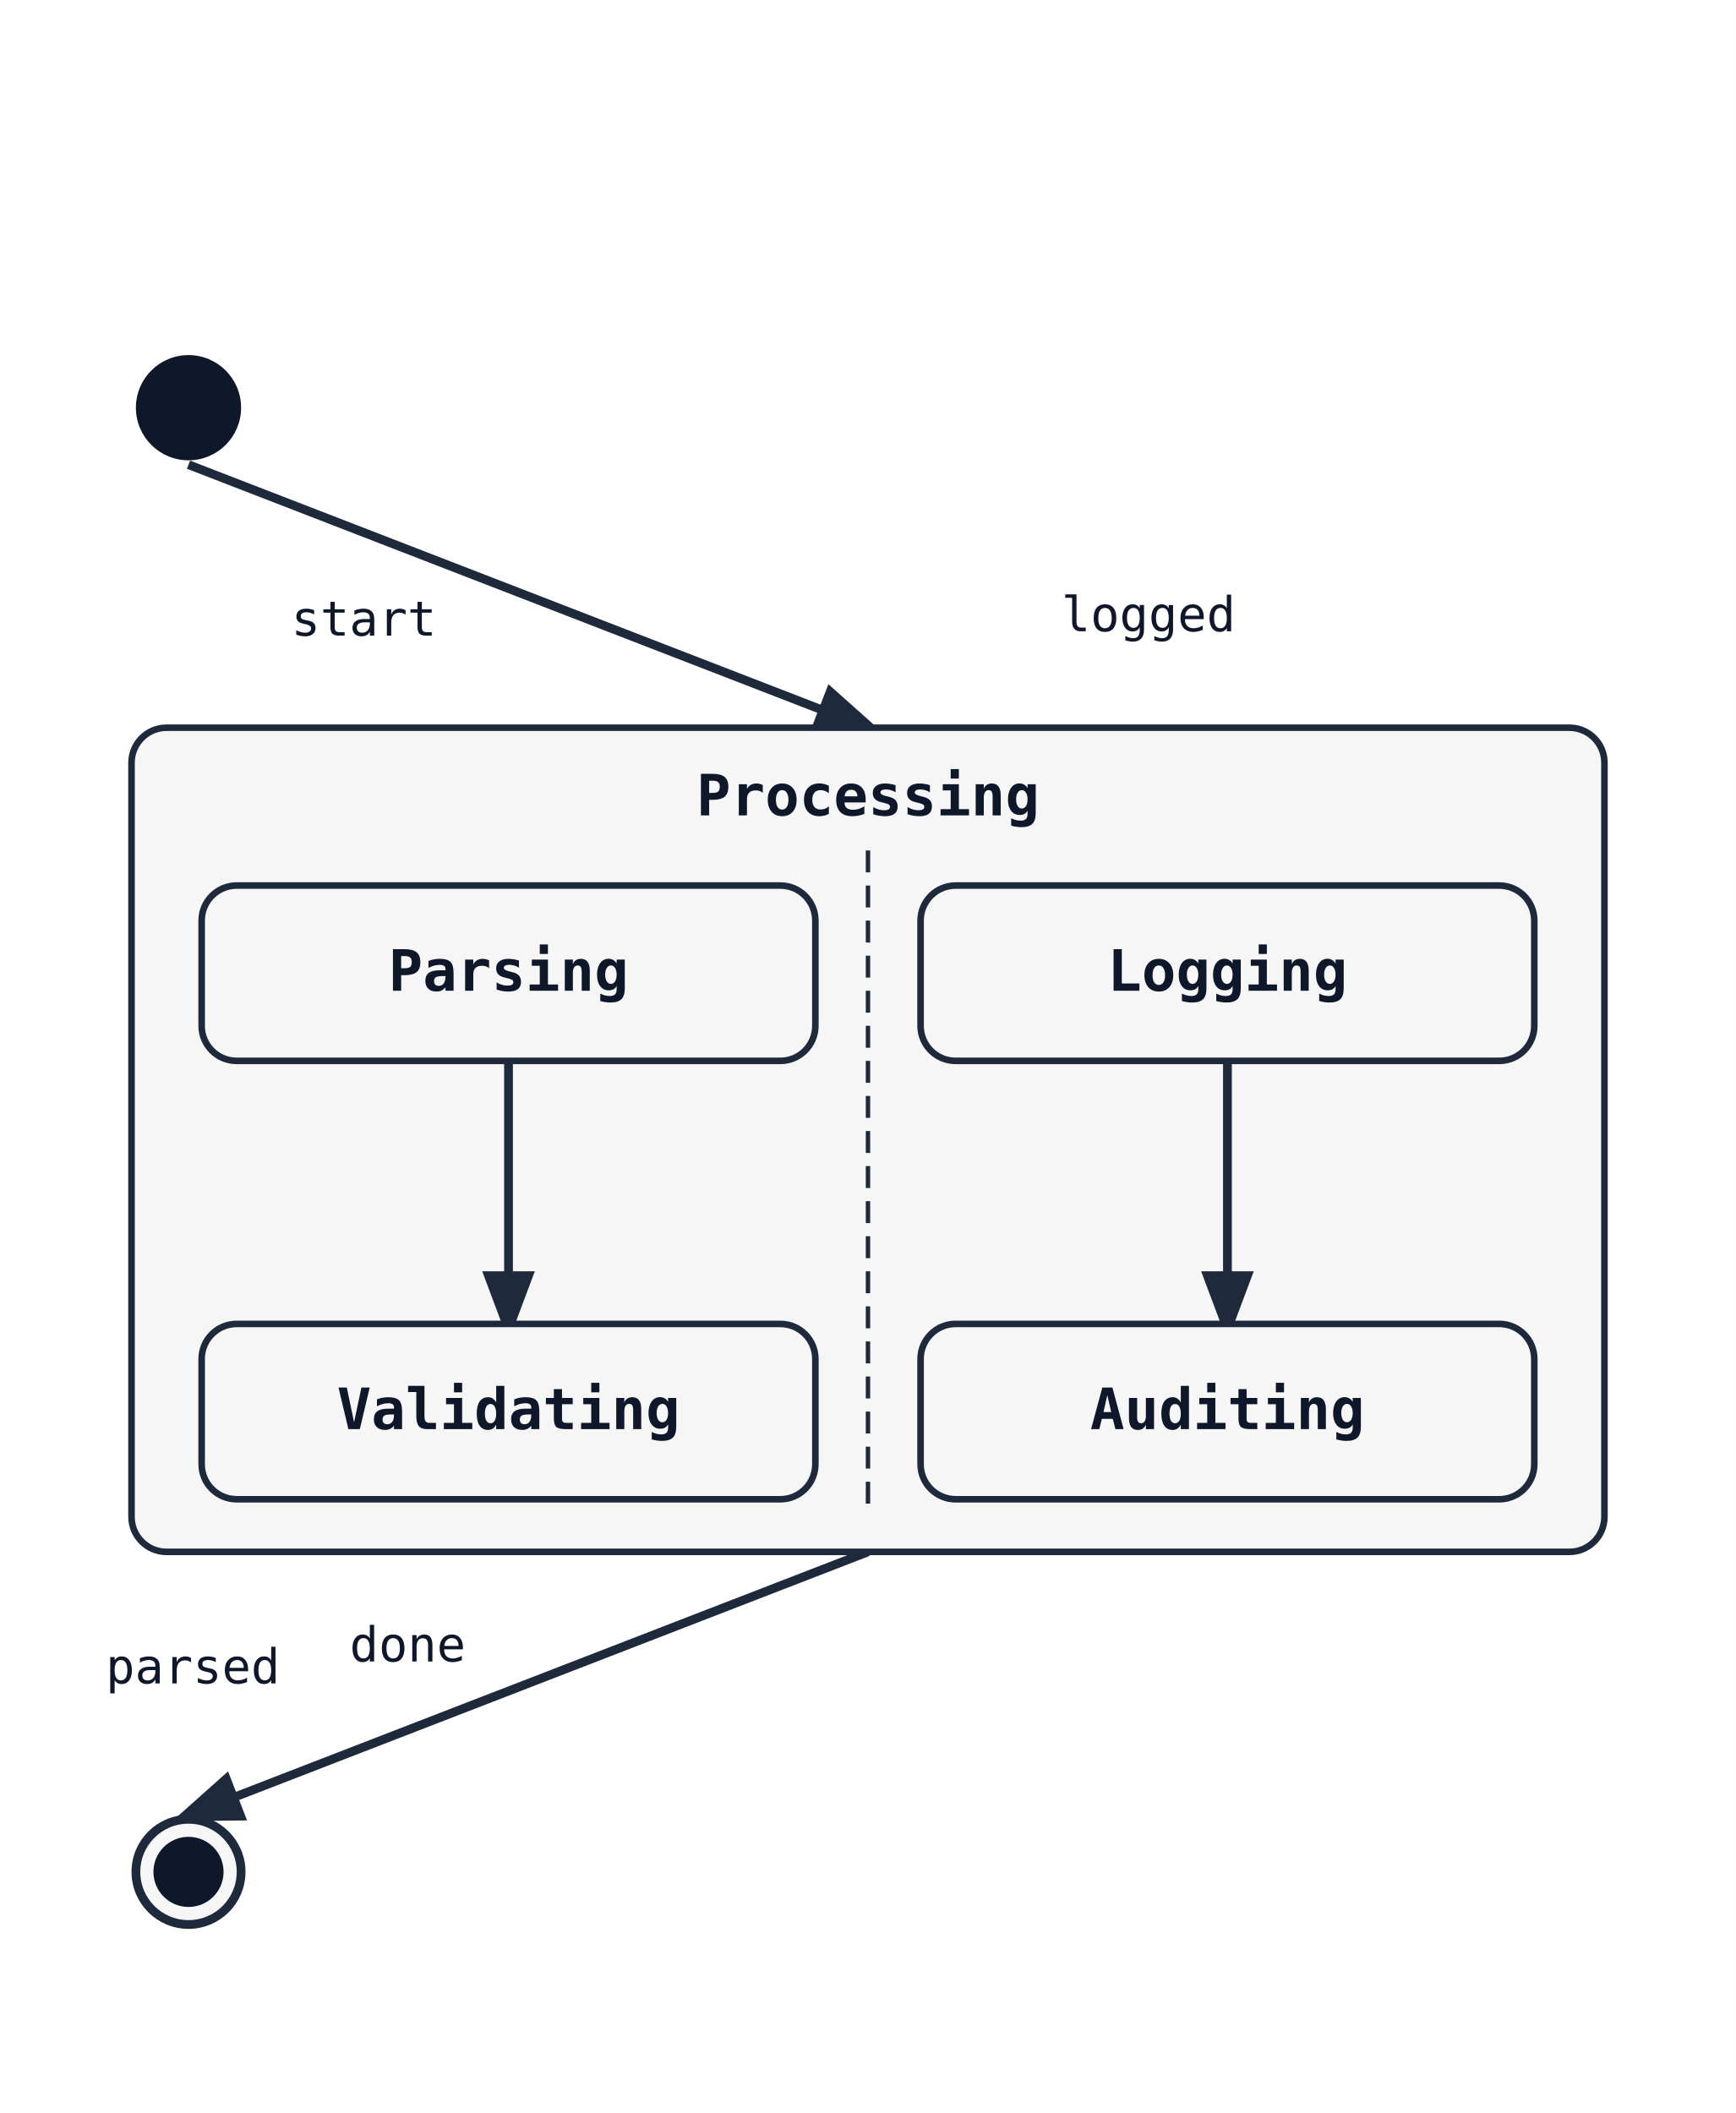
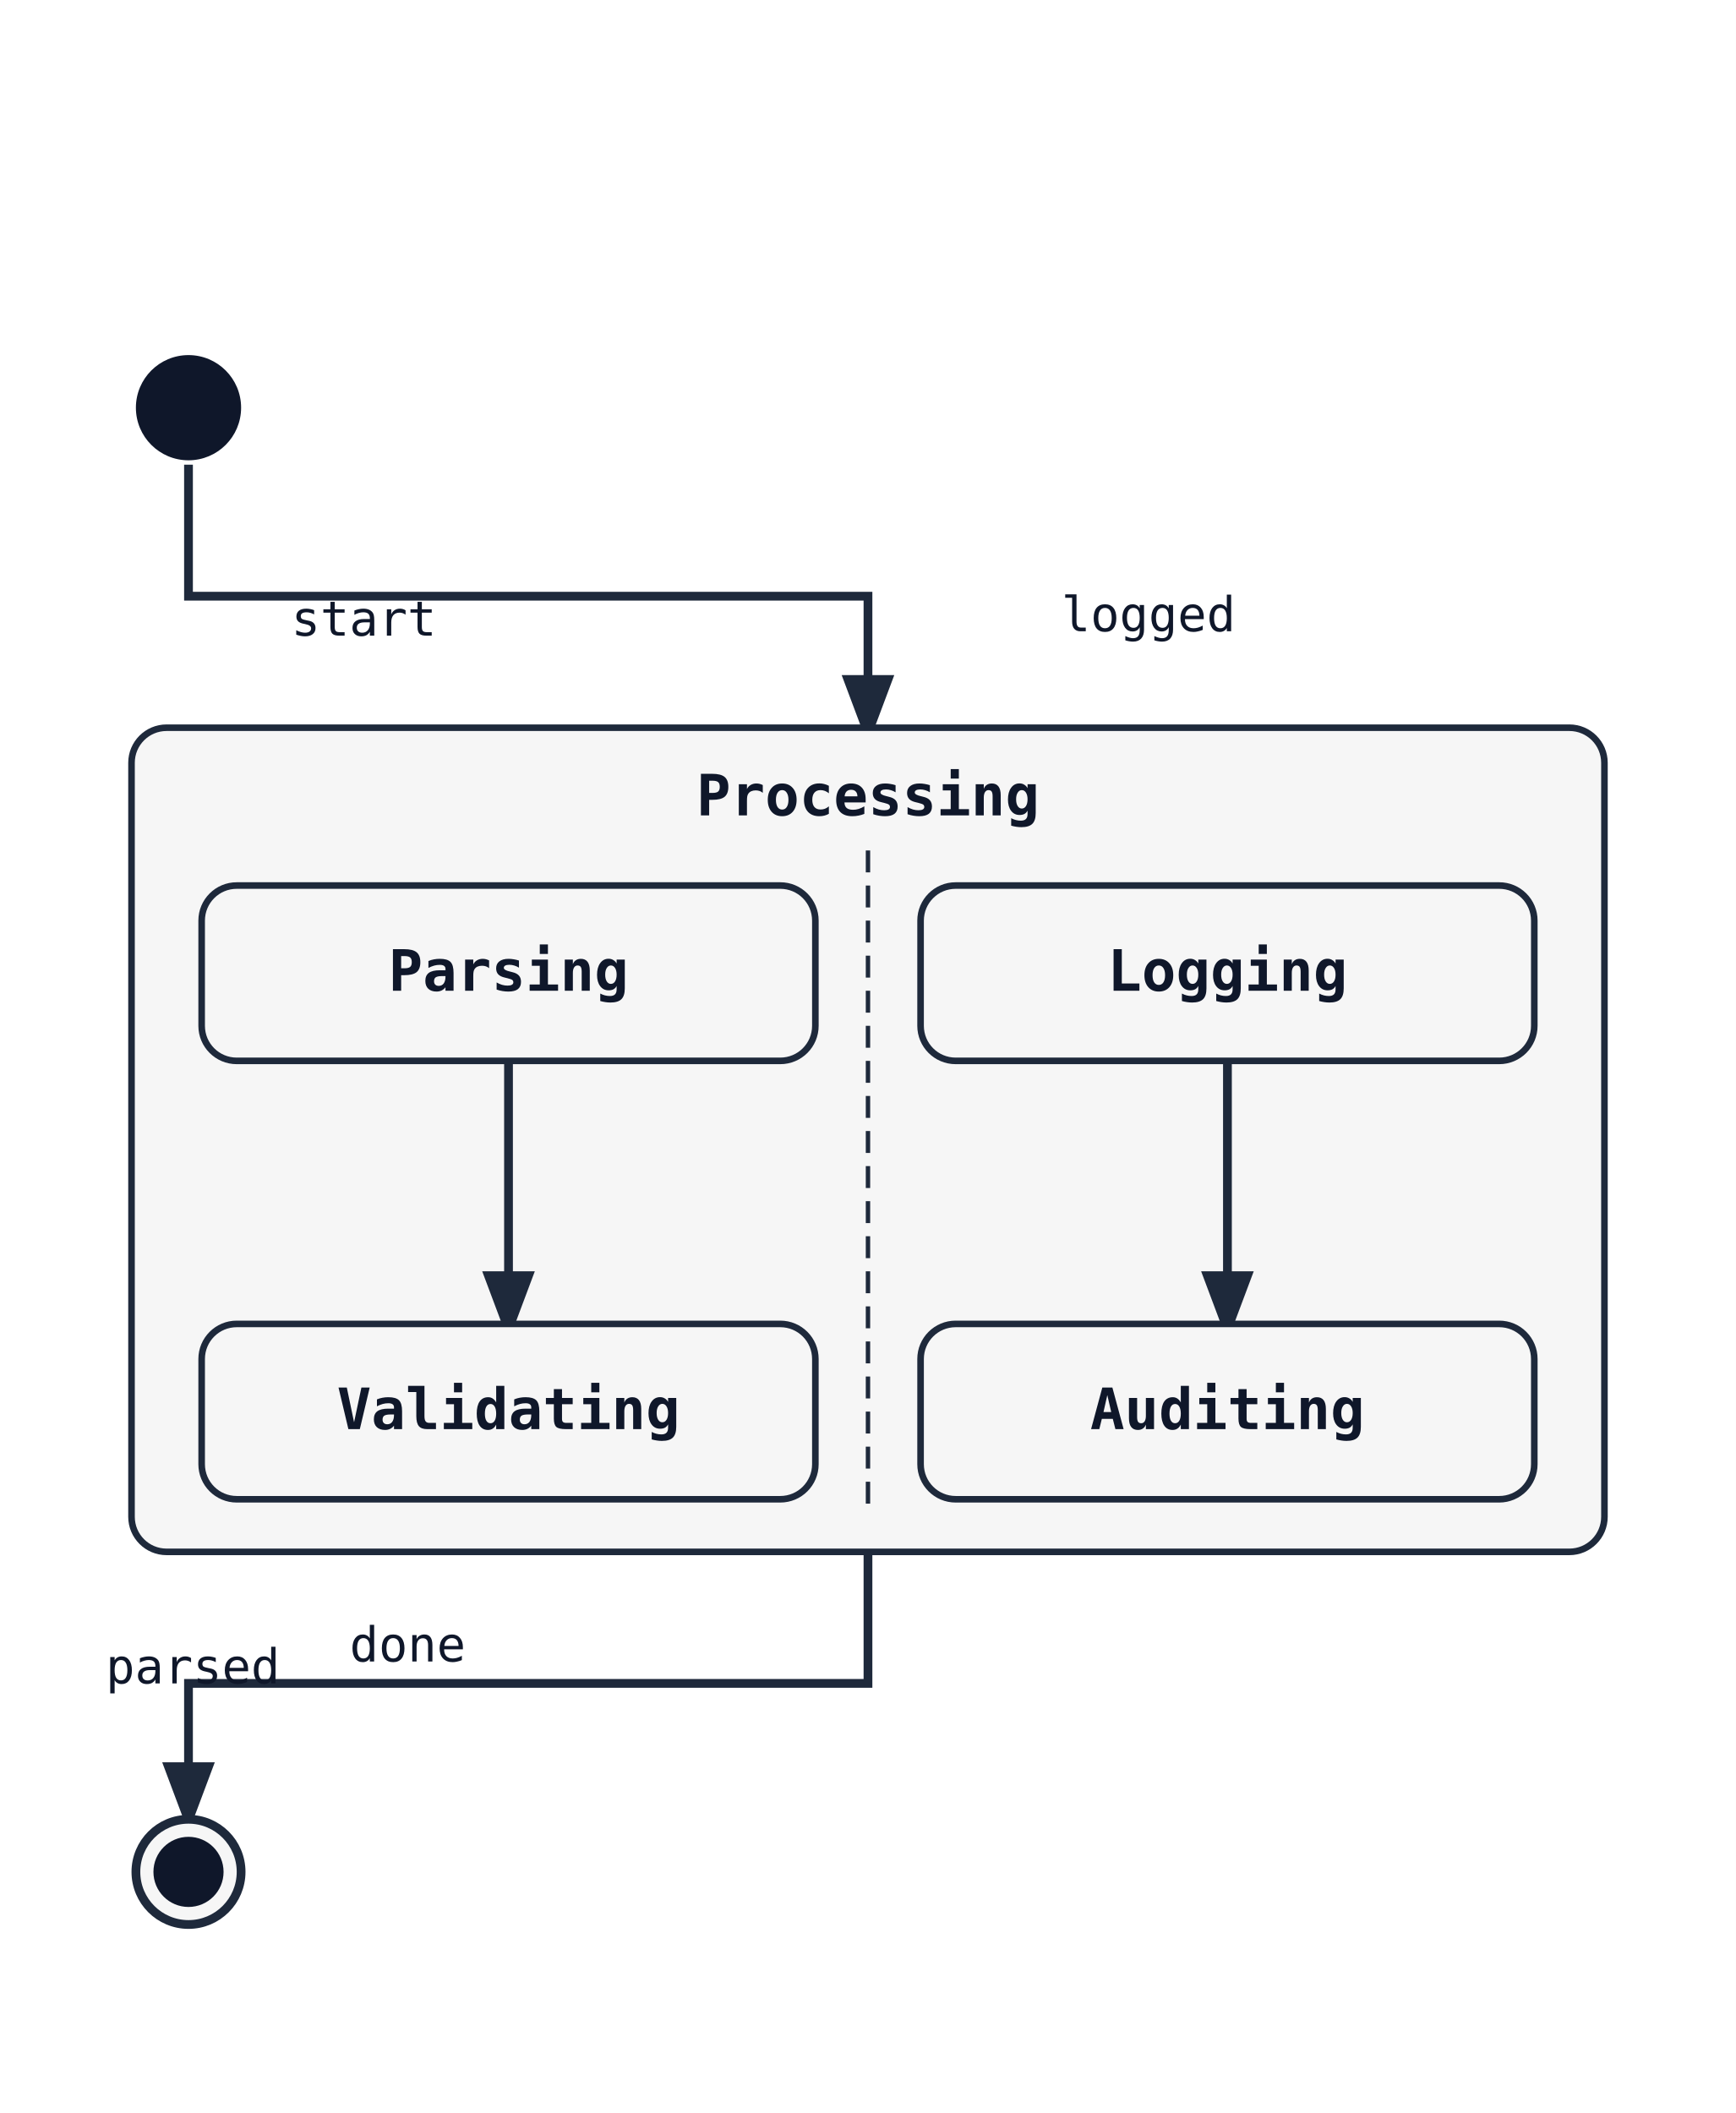
<svg xmlns="http://www.w3.org/2000/svg" width="396" height="482" viewBox="0 0 396 482">
  <rect width="100%" height="100%" fill="white" />
  <defs>
    <marker id="arrow" markerWidth="8" markerHeight="8" refX="6" refY="3" orient="auto">
      <path d="M0,0 L0,6 L8,3 z" fill="#1e293b" />
    </marker>
  </defs>
-   <line class="state-transition" data-state-from="[*]" data-state-to="Processing" x1="43" y1="106" x2="198" y2="166" stroke="#1e293b" stroke-width="2" marker-end="url(#arrow)" />
+   <path class="state-transition" data-state-from="[*]" data-state-to="Processing" d="M 43 106 L 43 136 L 198 136 L 198 166" fill="none" stroke="#1e293b" stroke-width="2" marker-end="url(#arrow)" />
  <text x="83" y="145" font-family="monospace" font-size="11" fill="#0f172a" text-anchor="middle" data-state-label="start">
    <tspan x="83" y="145">start</tspan>
  </text>
-   <line class="state-transition" data-state-from="Processing" data-state-to="[*]__end" x1="198" y1="354" x2="43" y2="414" stroke="#1e293b" stroke-width="2" marker-end="url(#arrow)" />
+   <path class="state-transition" data-state-from="Processing" data-state-to="[*]__end" d="M 198 354 L 198 384 L 43 384 L 43 414" fill="none" stroke="#1e293b" stroke-width="2" marker-end="url(#arrow)" />
  <text x="93" y="379" font-family="monospace" font-size="11" fill="#0f172a" text-anchor="middle" data-state-label="done">
    <tspan x="93" y="379">done</tspan>
  </text>
  <rect x="30" y="166" width="336" height="188" rx="8" ry="8" fill="#f6f6f6" stroke="#1e293b" stroke-width="1.5" />
  <text x="198" y="186" font-family="monospace" font-size="13" font-weight="600" text-anchor="middle" fill="#0f172a">Processing</text>
  <line x1="198" y1="194" x2="198" y2="346" stroke="#1e293b" stroke-width="1" stroke-dasharray="5 3" />
-   <line class="state-transition" data-state-from="Parse" data-state-to="Validate" x1="116" y1="242" x2="116" y2="302" stroke="#1e293b" stroke-width="2" marker-end="url(#arrow)" />
+   <path class="state-transition" data-state-from="Parse" data-state-to="Validate" d="M 116 242 L 116 302" fill="none" stroke="#1e293b" stroke-width="2" marker-end="url(#arrow)" />
  <text x="44" y="384" font-family="monospace" font-size="11" fill="#0f172a" text-anchor="middle" data-state-label="parsed">
    <tspan x="44" y="384">parsed</tspan>
  </text>
-   <line class="state-transition" data-state-from="Log" data-state-to="Audit" x1="280" y1="242" x2="280" y2="302" stroke="#1e293b" stroke-width="2" marker-end="url(#arrow)" />
+   <path class="state-transition" data-state-from="Log" data-state-to="Audit" d="M 280 242 L 280 302" fill="none" stroke="#1e293b" stroke-width="2" marker-end="url(#arrow)" />
  <text x="262" y="144" font-family="monospace" font-size="11" fill="#0f172a" text-anchor="middle" data-state-label="logged">
    <tspan x="262" y="144">logged</tspan>
  </text>
  <rect x="46" y="202" width="140" height="40" rx="8" ry="8" fill="#f6f6f6" stroke="#1e293b" stroke-width="1.5" />
  <text x="116" y="226" font-family="monospace" font-size="13" font-weight="600" text-anchor="middle" fill="#0f172a">Parsing</text>
  <rect x="46" y="302" width="140" height="40" rx="8" ry="8" fill="#f6f6f6" stroke="#1e293b" stroke-width="1.5" />
  <text x="116" y="326" font-family="monospace" font-size="13" font-weight="600" text-anchor="middle" fill="#0f172a">Validating</text>
  <rect x="210" y="202" width="140" height="40" rx="8" ry="8" fill="#f6f6f6" stroke="#1e293b" stroke-width="1.5" />
  <text x="280" y="226" font-family="monospace" font-size="13" font-weight="600" text-anchor="middle" fill="#0f172a">Logging</text>
  <rect x="210" y="302" width="140" height="40" rx="8" ry="8" fill="#f6f6f6" stroke="#1e293b" stroke-width="1.5" />
  <text x="280" y="326" font-family="monospace" font-size="13" font-weight="600" text-anchor="middle" fill="#0f172a">Auditing</text>
  <circle cx="43" cy="93" r="12" fill="#0f172a" />
  <circle cx="43" cy="427" r="12" fill="#f6f6f6" stroke="#1e293b" stroke-width="2" />
  <circle cx="43" cy="427" r="8" fill="#0f172a" />
</svg>
